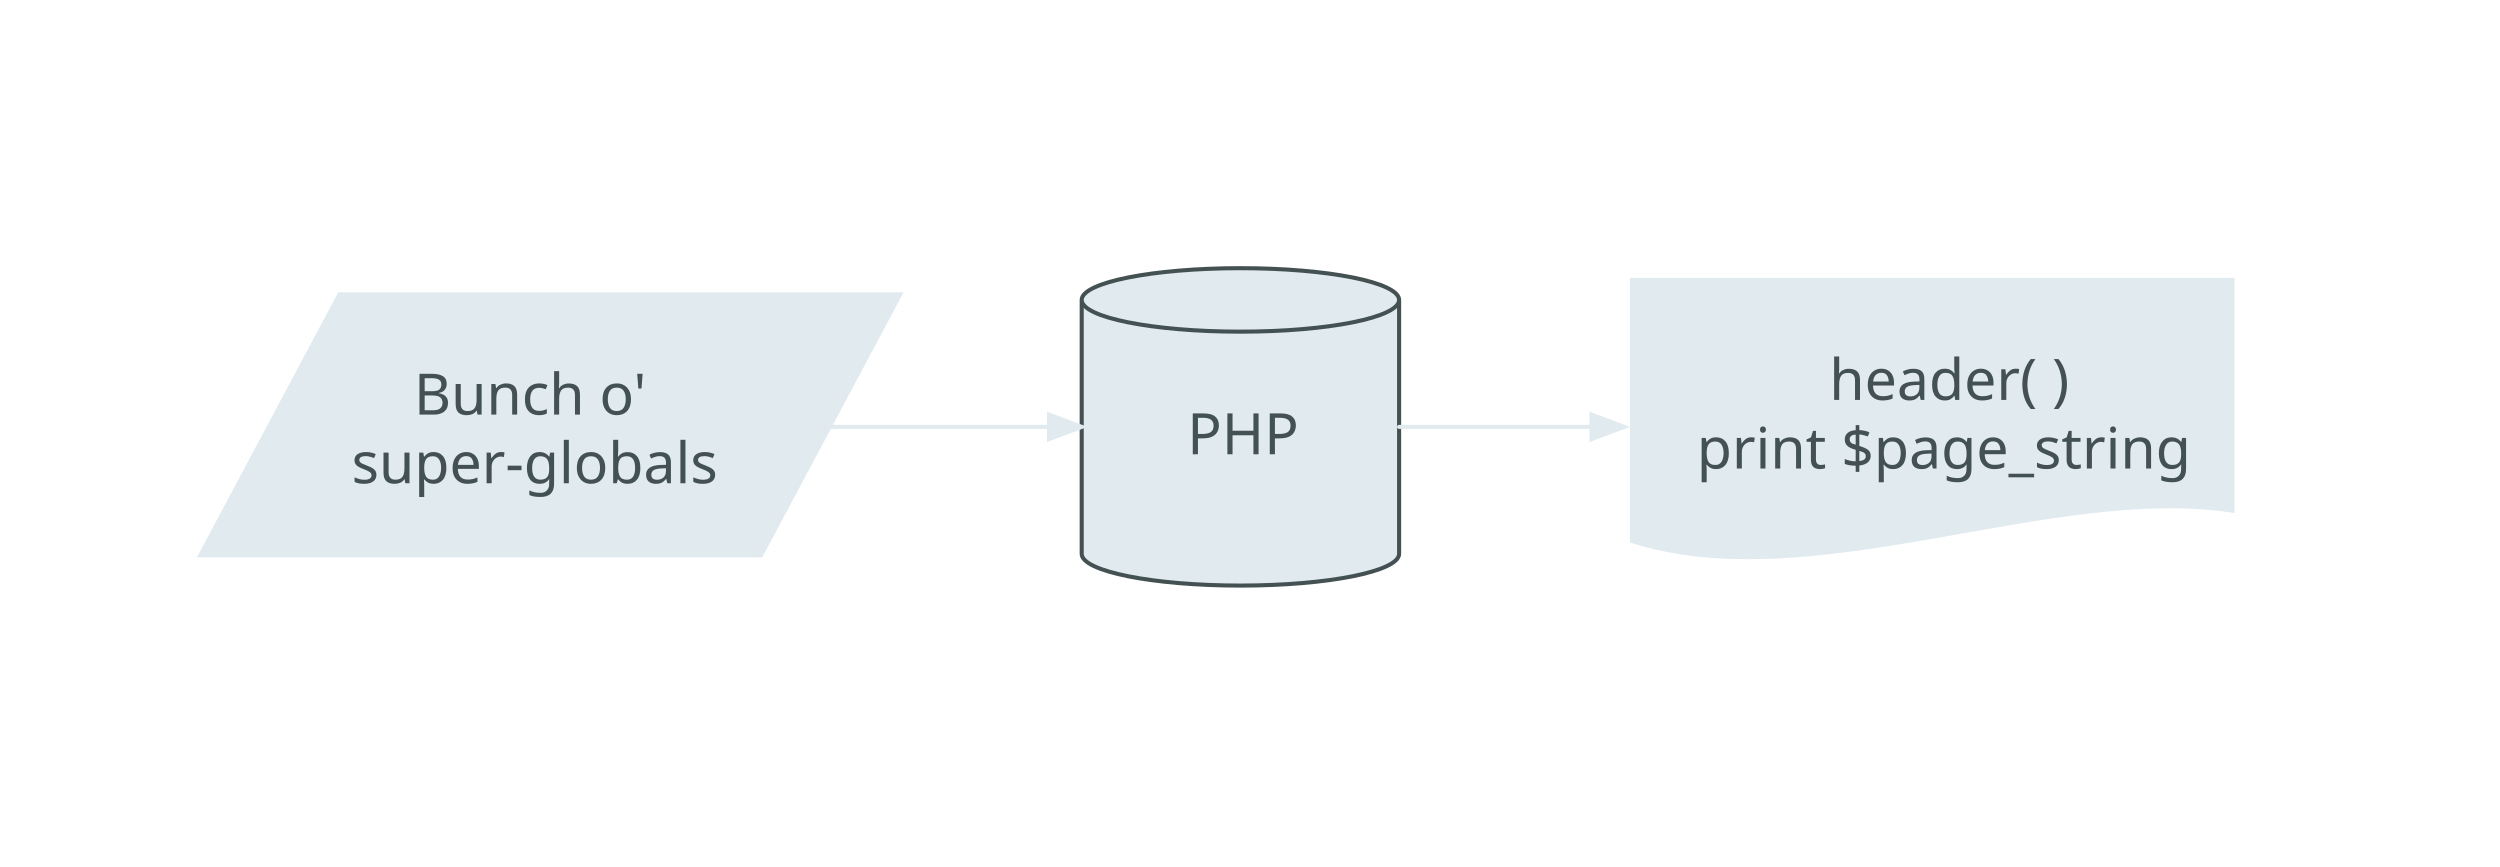
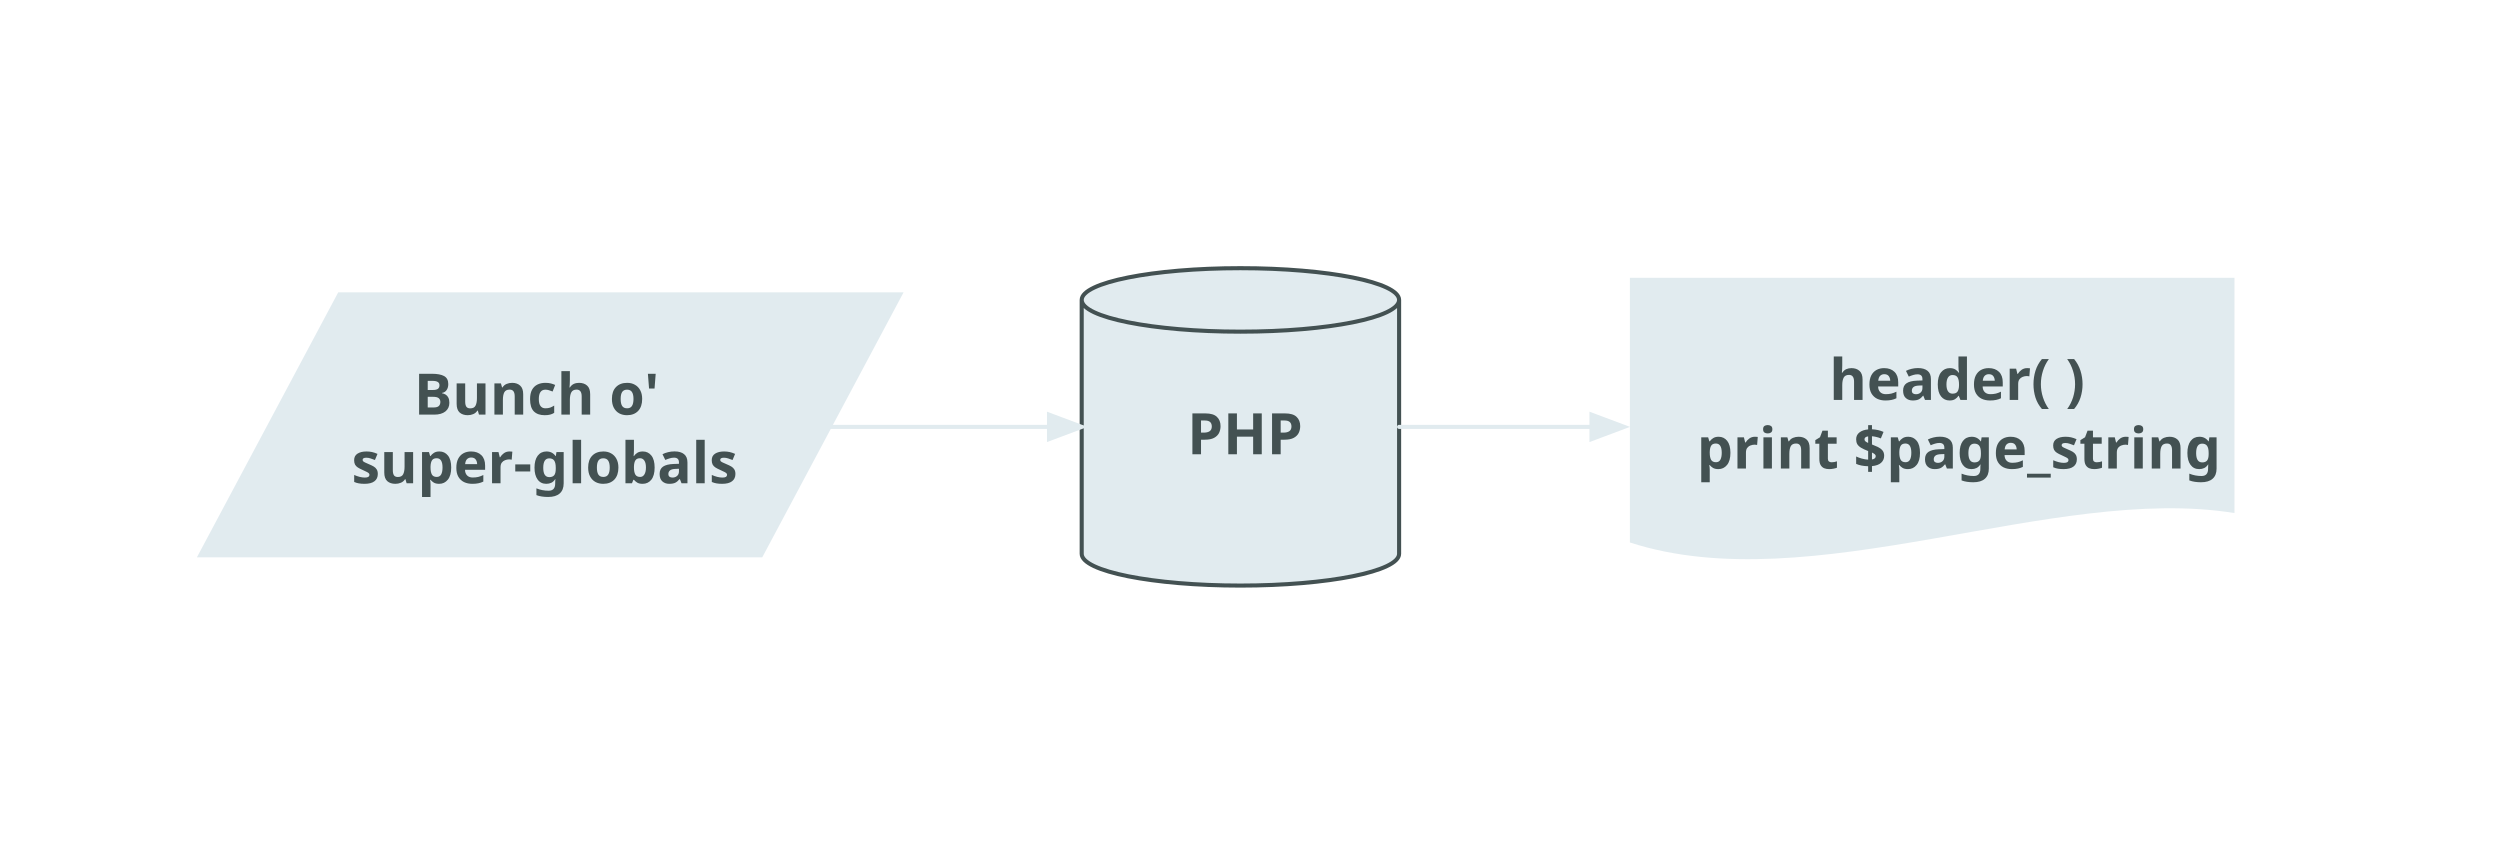
<svg xmlns="http://www.w3.org/2000/svg" version="1.1" id="Layer_1" x="0px" y="0px" width="612px" height="212px" viewBox="0 0 612 212" enable-background="new 0 0 612 212" xml:space="preserve">
  <path fill="#E1EBEF" d="M399,68h148v57.6c-44.4-7.199-103.6,21.602-148,7.2V68z" />
-   <text transform="matrix(1 0 0 1 447.8115 97.8984)" fill="#435152" font-family="'ProximaNova-Bold'" font-size="14">header( )</text>
-   <text transform="matrix(1 0 0 1 415.373 114.6982)" fill="#435152" font-family="'ProximaNova-Bold'" font-size="14">print $page_string </text>
+   <text transform="matrix(1 0 0 1 447.8115 97.8984)" fill="#435152" font-family="Proxima Nova" font-weight="bold" font-size="14">header( )</text>
+   <text transform="matrix(1 0 0 1 415.373 114.6982)" fill="#435152" font-family="Proxima Nova" font-weight="bold" font-size="14">print $page_string </text>
  <path fill="#E1EBEF" d="M82.8,71.562h138.4l-34.6,64.875H48.2L82.8,71.562z" />
-   <text transform="matrix(1 0 0 1 101.3325 101.5)" fill="#435152" font-family="'ProximaNova-Bold'" font-size="14">Bunch o'</text>
-   <text transform="matrix(1 0 0 1 86.0654 118.2998)" fill="#435152" font-family="'ProximaNova-Bold'" font-size="14">super-globals</text>
+   <text transform="matrix(1 0 0 1 101.3325 101.5)" fill="#435152" font-family="Proxima Nova" font-weight="bold" font-size="14">Bunch o'</text>
+   <text transform="matrix(1 0 0 1 86.0654 118.2998)" fill="#435152" font-family="Proxima Nova" font-weight="bold" font-size="14">super-globals</text>
  <text transform="matrix(1 0 0 1 172.4971 101.5)" fill="#435152" font-family="'ProximaNova-Regular'" font-size="12"> </text>
  <path fill="#E1EBEF" d="M264.8,135.579V73.42c0-4.289,17.405-7.77,38.85-7.77s38.85,3.48,38.85,7.77v62.159  c0,4.29-17.404,7.771-38.85,7.771S264.8,139.869,264.8,135.579" />
  <path fill="none" stroke="#435152" stroke-linecap="round" stroke-linejoin="round" stroke-miterlimit="10" d="M264.8,135.579V73.42  c0-4.289,17.405-7.77,38.85-7.77s38.85,3.48,38.85,7.77v62.159c0,4.29-17.404,7.771-38.85,7.771S264.8,139.869,264.8,135.579   M264.8,73.42c0,4.289,17.405,7.77,38.85,7.77s38.85-3.481,38.85-7.77" />
-   <text transform="matrix(1 0 0 1 290.6333 111.2031)" fill="#435152" font-family="'ProximaNova-Bold'" font-size="14">PHP</text>
+   <text transform="matrix(1 0 0 1 290.6333 111.2031)" fill="#435152" font-family="Proxima Nova" font-weight="bold" font-size="14">PHP</text>
  <line fill="none" stroke="#E1EBEF" stroke-linecap="round" stroke-linejoin="round" stroke-miterlimit="10" x1="193.7" y1="104.5" x2="256.8" y2="104.5" />
  <path fill="#E1EBEF" d="M264.8,104.5l-8-3v6L264.8,104.5z" />
  <path fill="none" stroke="#E1EBEF" stroke-miterlimit="10" d="M264.8,104.5l-8-3v6L264.8,104.5z" />
  <line fill="none" stroke="#E1EBEF" stroke-linecap="round" stroke-linejoin="round" stroke-miterlimit="10" x1="342.5" y1="104.5" x2="389.6" y2="104.5" />
  <path fill="#E1EBEF" d="M397.6,104.5l-8-3v6L397.6,104.5z" />
  <path fill="none" stroke="#E1EBEF" stroke-miterlimit="10" d="M397.6,104.5l-8-3v6L397.6,104.5z" />
</svg>
